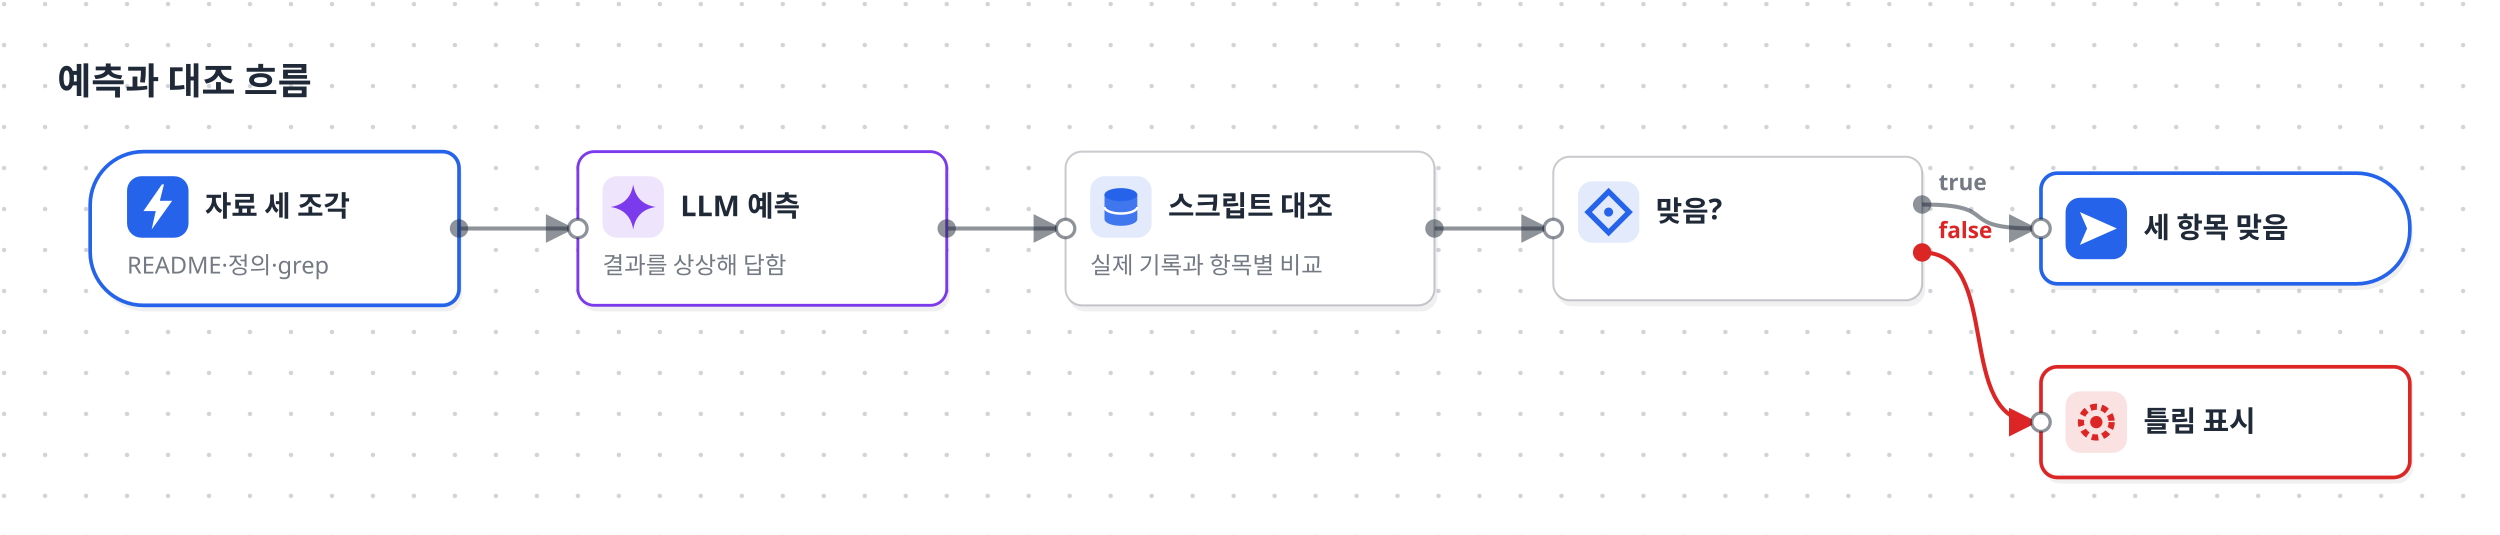
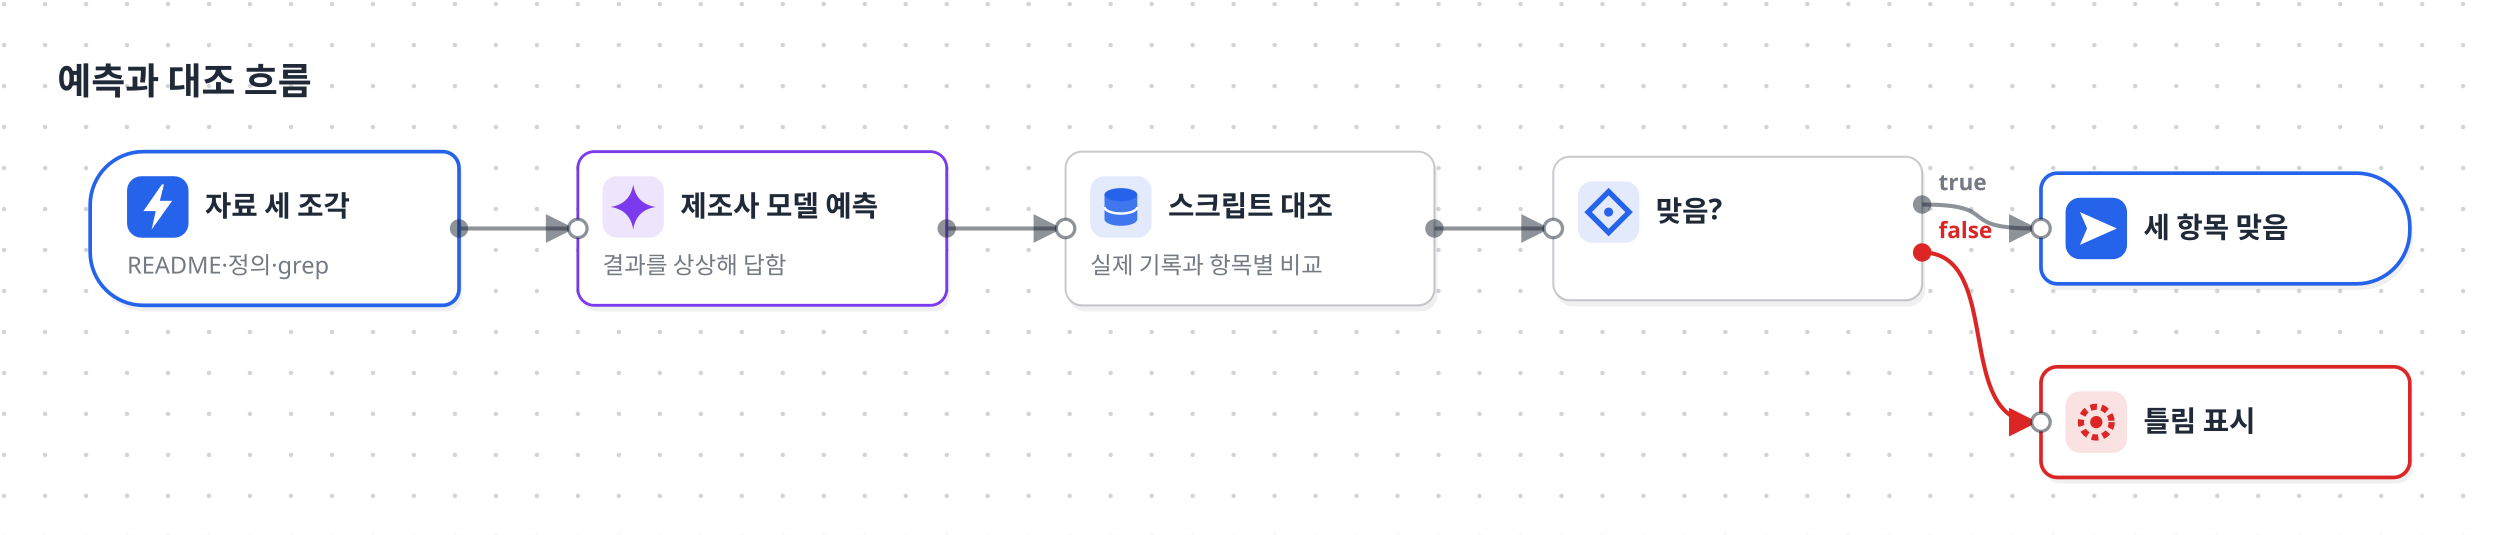
<svg xmlns="http://www.w3.org/2000/svg" width="1220" height="261" viewBox="0 0 1220 261" font-family="'NanumSquare','Nanum Gothic','Apple SD Gothic Neo','Malgun Gothic',sans-serif" role="img">
  <defs>
    <pattern id="dots" width="20" height="20" patternUnits="userSpaceOnUse">
      <circle cx="2" cy="2" r="1.1" fill="#1f2937" fill-opacity="0.20" />
    </pattern>
    <marker id="ah" viewBox="0 0 10 10" refX="9" refY="5" markerWidth="7" markerHeight="7" orient="auto">
      <path d="M0,0 L10,5 L0,10 z" fill="#1f2937" fill-opacity="0.5" />
    </marker>
    <marker id="ahw" viewBox="0 0 10 10" refX="9" refY="5" markerWidth="7" markerHeight="7" orient="auto">
      <path d="M0,0 L10,5 L0,10 z" fill="#dc2626" />
    </marker>
  </defs>
  <rect width="1220" height="261" fill="#ffffff" />
  <rect width="1220" height="261" fill="url(#dots)" />
  <text x="28" y="46" font-size="18" font-weight="700" fill="#1f2937">예측과 대조 흐름</text>
  <path d="M224.0,111.5 C264.0,111.5 239.0,111.5 279.0,111.5" fill="none" stroke="#1f2937" stroke-opacity="0.5" stroke-width="2" marker-end="url(#ah)" />
  <path d="M462.0,111.5 C502.0,111.5 477.0,111.5 517.0,111.5" fill="none" stroke="#1f2937" stroke-opacity="0.5" stroke-width="2" marker-end="url(#ah)" />
  <path d="M700.0,111.5 C740.0,111.5 715.0,111.5 755.0,111.5" fill="none" stroke="#1f2937" stroke-opacity="0.5" stroke-width="2" marker-end="url(#ah)" />
  <path d="M938.0,99.8 C978.0,99.8 953.0,111.5 993.0,111.5" fill="none" stroke="#1f2937" stroke-opacity="0.5" stroke-width="2" marker-end="url(#ah)" />
  <path d="M938.0,123.2 C978.0,123.2 953.0,206.0 993.0,206.0" fill="none" stroke="#dc2626" stroke-width="2" marker-end="url(#ahw)" />
  <path d="M71.5,77.0 H217.5 A8,8 0 0 1 225.5,85.0 V144.0 A8,8 0 0 1 217.5,152.0 H71.5 A26,26 0 0 1 45.5,126.0 V103.0 A26,26 0 0 1 71.5,77.0 Z" fill="#1f2937" fill-opacity="0.07" />
  <path d="M70.0,74.0 H216.0 A8,8 0 0 1 224.0,82.0 V141.0 A8,8 0 0 1 216.0,149.0 H70.0 A26,26 0 0 1 44.0,123.0 V100.0 A26,26 0 0 1 70.0,74.0 Z" fill="#ffffff" stroke="#2563eb" stroke-width="1.8" />
  <rect x="62.0" y="86.0" width="30" height="30" rx="7" fill="#2563eb" fill-opacity="1" />
  <polygon points="79.0,90.0 70.0,103.0 76.0,103.0 74.0,112.0 84.0,98.0 78.0,98.0 80.0,90.0" fill="#ffffff" />
  <text x="100.0" y="105.5" font-size="14" font-weight="700" fill="#1f2937">자료 세 조각</text>
  <text x="62.0" y="133.5" font-size="11.5" fill="#1f2937" fill-opacity="0.62">README·정의·grep</text>
  <circle cx="224.0" cy="111.5" r="4.5" fill="#1f2937" fill-opacity="0.5" />
  <path d="M291.5,77.0 H455.5 A8,8 0 0 1 463.5,85.0 V144.0 A8,8 0 0 1 455.5,152.0 H291.5 A8,8 0 0 1 283.5,144.0 V85.0 A8,8 0 0 1 291.5,77.0 Z" fill="#1f2937" fill-opacity="0.07" />
  <path d="M290.0,74.0 H454.0 A8,8 0 0 1 462.0,82.0 V141.0 A8,8 0 0 1 454.0,149.0 H290.0 A8,8 0 0 1 282.0,141.0 V82.0 A8,8 0 0 1 290.0,74.0 Z" fill="#ffffff" stroke="#7c3aed" stroke-width="1.4" />
  <rect x="294.0" y="86.0" width="30" height="30" rx="7" fill="#7c3aed" fill-opacity="0.13" />
  <path d="M309.0,90.0 Q310.5,99.5 320.0,101.0 Q310.5,102.5 309.0,112.0 Q307.5,102.5 298.0,101.0 Q307.5,99.5 309.0,90.0 Z" fill="#7c3aed" />
-   <text x="332.0" y="105.5" font-size="14" font-weight="700" fill="#1f2937">LLM 예측</text>
+   <text x="332.0" y="105.5" font-size="14" font-weight="700" fill="#1f2937">제조사 모델 예측</text>
  <text x="294.0" y="133.5" font-size="11.5" fill="#1f2937" fill-opacity="0.62">결과를 상상해 답함</text>
  <circle cx="282.0" cy="111.5" r="4.5" fill="#ffffff" stroke="#1f2937" stroke-opacity="0.5" stroke-width="1.6" />
  <circle cx="462.0" cy="111.5" r="4.5" fill="#1f2937" fill-opacity="0.5" />
  <path d="M529.5,77.0 H693.5 A8,8 0 0 1 701.5,85.0 V144.0 A8,8 0 0 1 693.5,152.0 H529.5 A8,8 0 0 1 521.5,144.0 V85.0 A8,8 0 0 1 529.5,77.0 Z" fill="#1f2937" fill-opacity="0.07" />
  <path d="M528.0,74.0 H692.0 A8,8 0 0 1 700.0,82.0 V141.0 A8,8 0 0 1 692.0,149.0 H528.0 A8,8 0 0 1 520.0,141.0 V82.0 A8,8 0 0 1 528.0,74.0 Z" fill="#ffffff" stroke="#1f2937" stroke-opacity="0.24" stroke-width="1" />
  <rect x="532.0" y="86.0" width="30" height="30" rx="7" fill="#2563eb" fill-opacity="0.13" />
  <path d="M539.0,95.0 V107.0 A8,3.2 0 0 0 555.0,107.0 V95.0" fill="#2563eb" fill-opacity="0.85" />
  <ellipse cx="547.0" cy="95.0" rx="8" ry="3.2" fill="#2563eb" />
  <path d="M539.0,101.0 A8,3.2 0 0 0 555.0,101.0" fill="none" stroke="#ffffff" stroke-width="1.2" />
  <text x="570.0" y="105.5" font-size="14" font-weight="700" fill="#1f2937">스크립트 대조</text>
  <text x="532.0" y="133.5" font-size="11.5" fill="#1f2937" fill-opacity="0.62">실제 기록과 항목별 비교</text>
  <circle cx="520.0" cy="111.5" r="4.5" fill="#ffffff" stroke="#1f2937" stroke-opacity="0.5" stroke-width="1.6" />
  <circle cx="700.0" cy="111.5" r="4.5" fill="#1f2937" fill-opacity="0.5" />
  <path d="M767.5,79.5 H931.5 A8,8 0 0 1 939.5,87.5 V141.5 A8,8 0 0 1 931.5,149.5 H767.5 A8,8 0 0 1 759.5,141.5 V87.5 A8,8 0 0 1 767.5,79.5 Z" fill="#1f2937" fill-opacity="0.07" />
  <path d="M766.0,76.5 H930.0 A8,8 0 0 1 938.0,84.5 V138.5 A8,8 0 0 1 930.0,146.5 H766.0 A8,8 0 0 1 758.0,138.5 V84.5 A8,8 0 0 1 766.0,76.5 Z" fill="#ffffff" stroke="#1f2937" stroke-opacity="0.24" stroke-width="1" />
  <rect x="770.0" y="88.5" width="30" height="30" rx="7" fill="#2563eb" fill-opacity="0.13" />
  <polygon points="785.0,93.5 795.0,103.5 785.0,113.5 775.0,103.5" fill="none" stroke="#2563eb" stroke-width="2.6" />
  <circle cx="785.0" cy="103.5" r="2.2" fill="#2563eb" />
  <text x="808.0" y="108.0" font-size="14" font-weight="700" fill="#1f2937">맞음?</text>
  <circle cx="758.0" cy="111.5" r="4.5" fill="#ffffff" stroke="#1f2937" stroke-opacity="0.5" stroke-width="1.6" />
  <circle cx="938.0" cy="99.8" r="4.5" fill="#1f2937" fill-opacity="0.5" />
  <text x="946.0" y="92.8" font-size="11" font-weight="700" fill="#1f2937" fill-opacity="0.62">true</text>
  <circle cx="938.0" cy="123.2" r="4.5" fill="#dc2626" />
  <text x="946.0" y="116.2" font-size="11" font-weight="700" fill="#dc2626">false</text>
  <path d="M1005.5,87.5 H1151.5 A26,26 0 0 1 1177.5,113.5 V115.5 A26,26 0 0 1 1151.5,141.5 H1005.5 A8,8 0 0 1 997.5,133.5 V95.5 A8,8 0 0 1 1005.5,87.5 Z" fill="#1f2937" fill-opacity="0.07" />
  <path d="M1004.0,84.5 H1150.0 A26,26 0 0 1 1176.0,110.5 V112.5 A26,26 0 0 1 1150.0,138.5 H1004.0 A8,8 0 0 1 996.0,130.5 V92.5 A8,8 0 0 1 1004.0,84.5 Z" fill="#ffffff" stroke="#2563eb" stroke-width="1.8" />
  <rect x="1008.0" y="96.5" width="30" height="30" rx="7" fill="#2563eb" fill-opacity="1" />
  <polygon points="1015.0,103.5 1033.0,111.5 1015.0,119.5 1018.5,111.5" fill="#ffffff" />
  <text x="1046.0" y="116.0" font-size="14" font-weight="700" fill="#1f2937">세 항목 맞음</text>
  <circle cx="996.0" cy="111.5" r="4.5" fill="#ffffff" stroke="#1f2937" stroke-opacity="0.5" stroke-width="1.6" />
  <path d="M1005.5,182.0 H1169.5 A8,8 0 0 1 1177.5,190.0 V228.0 A8,8 0 0 1 1169.5,236.0 H1005.5 A8,8 0 0 1 997.5,228.0 V190.0 A8,8 0 0 1 1005.5,182.0 Z" fill="#1f2937" fill-opacity="0.07" />
  <path d="M1004.0,179.0 H1168.0 A8,8 0 0 1 1176.0,187.0 V225.0 A8,8 0 0 1 1168.0,233.0 H1004.0 A8,8 0 0 1 996.0,225.0 V187.0 A8,8 0 0 1 1004.0,179.0 Z" fill="#ffffff" stroke="#dc2626" stroke-width="1.8" />
  <rect x="1008.0" y="191.0" width="30" height="30" rx="7" fill="#dc2626" fill-opacity="0.13" />
  <circle cx="1023.0" cy="206.0" r="7.5" fill="none" stroke="#dc2626" stroke-width="3" stroke-dasharray="3.2 2.2" />
  <circle cx="1023.0" cy="206.0" r="3" fill="#dc2626" />
  <text x="1046.0" y="210.5" font-size="14" font-weight="700" fill="#1f2937">틀림 표시</text>
  <circle cx="996.0" cy="206.0" r="4.5" fill="#ffffff" stroke="#1f2937" stroke-opacity="0.5" stroke-width="1.6" />
</svg>
